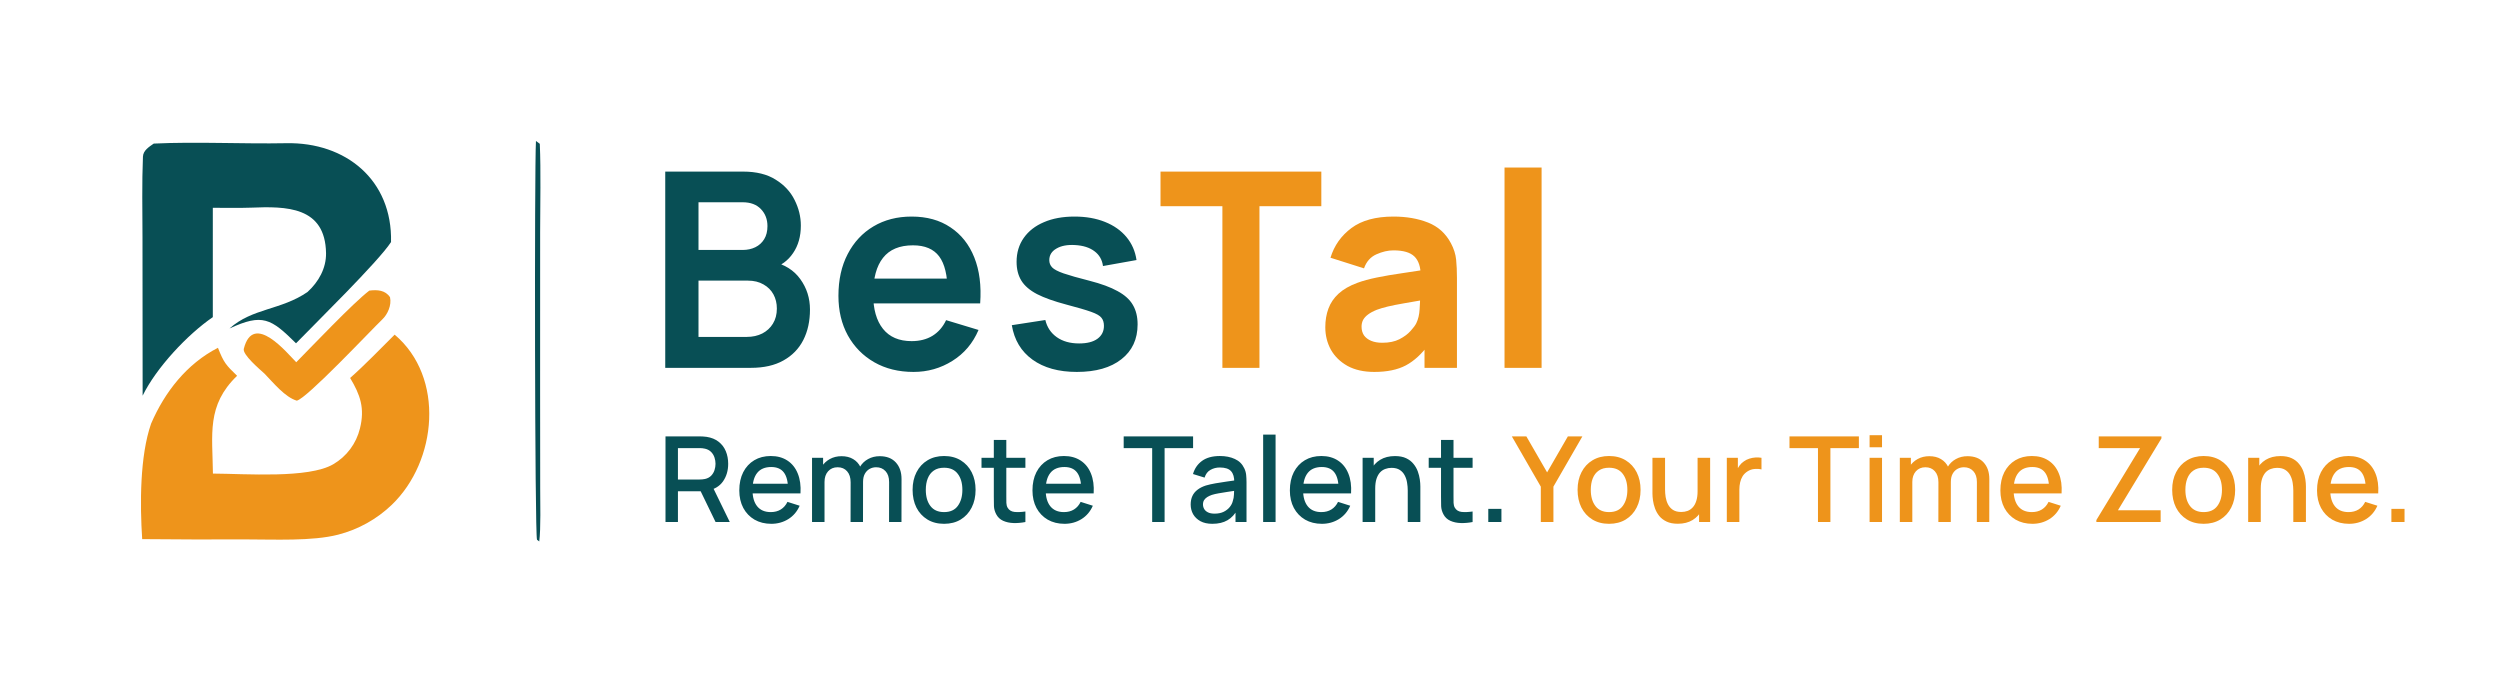
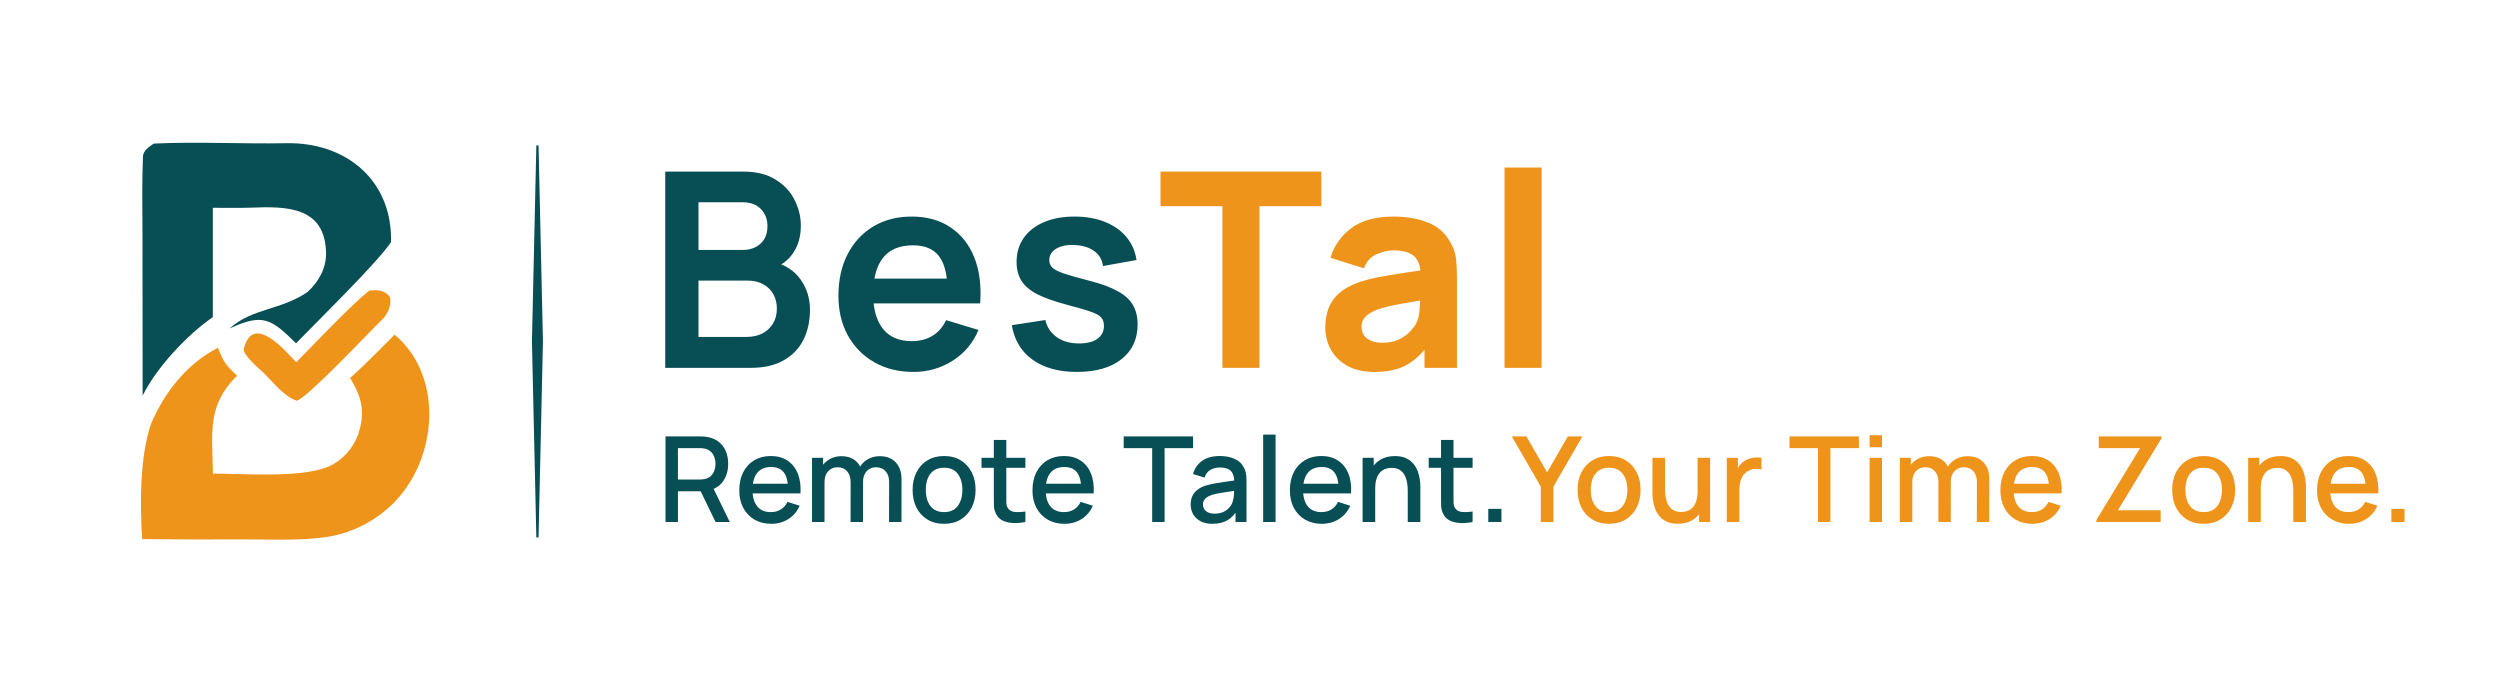
<svg xmlns="http://www.w3.org/2000/svg" width="1135" height="310" viewBox="0 0 1135 310" fill="none">
  <path d="M179.169 151.929C202.085 171.291 198.467 209.375 177.885 229.171C171.077 235.701 162.699 240.369 153.569 242.723C141.877 245.777 124.214 244.882 111.582 244.889C95.906 244.96 80.228 244.921 64.55 244.759C63.523 228.912 63.466 207.074 68.595 192.342C74.79 177.968 84.803 165.152 98.949 157.9C101.581 164.586 102.53 165.695 107.642 170.609C93.674 184.081 96.478 197.172 96.67 215.004C111.424 215.075 140.101 217.344 151.306 210.763C157.388 207.223 161.765 201.355 163.419 194.507C165.708 185.326 163.555 179.244 158.957 171.602C165.759 165.595 172.659 158.381 179.169 151.929Z" fill="#EE941B" />
  <path d="M69.799 65.187C89.484 64.255 110.189 65.4 129.985 65.015C157.012 64.49 178.183 81.728 177.528 109.899C171.803 118.76 143.077 146.886 134.394 155.855C123.027 144.615 119.221 142.165 104.191 149.138C114.578 139.85 127.521 140.846 139.569 132.597C144.685 127.977 148.115 121.746 148.024 114.957C147.687 93.678 129.972 93.628 113.871 94.279C108.66 94.489 101.938 94.321 96.618 94.343L96.617 143.982C85.105 151.863 70.965 166.934 64.756 179.638L64.691 107.651C64.66 95.738 64.405 83.008 64.898 71.102C65.013 68.299 67.671 66.672 69.799 65.187Z" fill="#084F55" />
  <path d="M167.659 131.941C171.258 131.475 174.928 131.69 177.068 134.94C177.872 138.545 175.966 142.724 173.586 144.991C168.528 149.821 139.245 181.009 134.738 181.901C129.447 180.361 124.143 173.825 120.135 169.681C117.866 167.618 110.024 160.992 110.687 158.363C115.013 141.204 130.634 160.639 134.498 164.458C141.806 157.064 160.241 137.615 167.659 131.941Z" fill="#EE941B" />
-   <path d="M243.325 64L245.069 65.292C245.607 77.621 245.231 92.771 245.225 105.326L245.212 177.58L245.25 221.599C245.257 227.707 245.575 240.163 244.816 245.817L243.804 245.046C242.78 242.484 242.611 76.859 243.325 64Z" fill="#084F55" />
+   <path d="M243.5 66 L244.5 66 L246.5 155 L244.5 244 L243.5 244 L241.5 155 Z" fill="#084F55" />
  <path d="M302.02 167V77.904H337.349C343.372 77.904 348.301 79.121 352.137 81.555C356.014 83.947 358.881 87.02 360.737 90.774C362.634 94.527 363.583 98.405 363.583 102.406C363.583 107.314 362.408 111.48 360.056 114.904C357.746 118.327 354.591 120.637 350.59 121.833V118.74C356.2 120.019 360.448 122.679 363.336 126.721C366.264 130.764 367.728 135.363 367.728 140.519C367.728 145.799 366.718 150.418 364.697 154.378C362.676 158.338 359.665 161.432 355.663 163.659C351.704 165.886 346.795 167 340.938 167H302.02ZM317.117 152.955H339.082C341.68 152.955 344.011 152.439 346.073 151.408C348.136 150.336 349.744 148.851 350.899 146.953C352.096 145.015 352.694 142.726 352.694 140.086C352.694 137.693 352.178 135.548 351.147 133.651C350.116 131.754 348.61 130.248 346.63 129.134C344.65 127.979 342.278 127.402 339.515 127.402H317.117V152.955ZM317.117 113.481H337.164C339.309 113.481 341.227 113.068 342.918 112.243C344.609 111.418 345.95 110.202 346.94 108.593C347.929 106.984 348.424 105.004 348.424 102.653C348.424 99.56 347.434 96.982 345.455 94.919C343.475 92.857 340.711 91.826 337.164 91.826H317.117V113.481ZM414.74 168.856C407.975 168.856 402.035 167.392 396.921 164.463C391.806 161.535 387.805 157.472 384.917 152.274C382.071 147.077 380.648 141.096 380.648 134.332C380.648 127.031 382.051 120.699 384.855 115.337C387.66 109.933 391.558 105.747 396.549 102.777C401.54 99.807 407.315 98.322 413.873 98.322C420.803 98.322 426.681 99.951 431.507 103.21C436.374 106.427 439.983 110.985 442.335 116.884C444.686 122.782 445.572 129.732 444.995 137.735H430.208V132.29C430.166 125.03 428.888 119.73 426.372 116.389C423.855 113.048 419.896 111.377 414.492 111.377C408.387 111.377 403.85 113.275 400.88 117.069C397.91 120.823 396.426 126.329 396.426 133.589C396.426 140.354 397.91 145.592 400.88 149.305C403.85 153.017 408.181 154.873 413.873 154.873C417.544 154.873 420.7 154.069 423.34 152.46C426.021 150.81 428.083 148.438 429.527 145.345L444.253 149.8C441.695 155.822 437.735 160.503 432.373 163.845C427.052 167.186 421.174 168.856 414.74 168.856ZM391.723 137.735V126.474H437.694V137.735H391.723ZM488.876 168.856C480.626 168.856 473.923 167 468.767 163.288C463.611 159.575 460.477 154.357 459.363 147.634L474.583 145.283C475.367 148.583 477.1 151.181 479.781 153.079C482.462 154.976 485.844 155.925 489.928 155.925C493.516 155.925 496.28 155.224 498.218 153.821C500.198 152.378 501.188 150.418 501.188 147.943C501.188 146.417 500.817 145.2 500.075 144.293C499.373 143.344 497.806 142.437 495.372 141.571C492.939 140.704 489.206 139.611 484.174 138.291C478.564 136.806 474.109 135.218 470.809 133.527C467.509 131.795 465.138 129.753 463.694 127.402C462.25 125.051 461.528 122.205 461.528 118.864C461.528 114.698 462.621 111.068 464.808 107.974C466.994 104.881 470.046 102.509 473.965 100.859C477.883 99.168 482.503 98.322 487.824 98.322C493.021 98.322 497.62 99.126 501.621 100.735C505.664 102.344 508.922 104.633 511.397 107.603C513.872 110.573 515.398 114.058 515.976 118.059L500.755 120.782C500.384 117.936 499.085 115.688 496.857 114.038C494.671 112.388 491.743 111.46 488.071 111.253C484.565 111.047 481.74 111.583 479.595 112.862C477.45 114.099 476.378 115.853 476.378 118.121C476.378 119.4 476.811 120.493 477.677 121.4C478.543 122.308 480.276 123.215 482.874 124.123C485.514 125.03 489.433 126.144 494.63 127.464C499.951 128.825 504.199 130.392 507.376 132.166C510.593 133.898 512.903 135.982 514.305 138.415C515.749 140.849 516.471 143.798 516.471 147.263C516.471 153.986 514.016 159.266 509.108 163.102C504.241 166.938 497.497 168.856 488.876 168.856Z" fill="#084F55" />
  <path d="M554.963 167V93.62H526.873V77.904H599.882V93.62H571.792V167H554.963ZM623.961 168.856C619.176 168.856 615.113 167.949 611.772 166.134C608.472 164.278 605.956 161.823 604.224 158.771C602.532 155.677 601.687 152.274 601.687 148.562C601.687 145.469 602.161 142.643 603.11 140.086C604.059 137.528 605.585 135.28 607.688 133.342C609.833 131.362 612.7 129.712 616.289 128.392C618.763 127.484 621.713 126.68 625.136 125.979C628.56 125.278 632.437 124.618 636.768 123.999C641.099 123.339 645.863 122.617 651.061 121.833L644.997 125.175C644.997 121.215 644.048 118.307 642.151 116.451C640.254 114.594 637.078 113.666 632.623 113.666C630.148 113.666 627.57 114.264 624.889 115.461C622.208 116.657 620.331 118.781 619.258 121.833L604.038 117.007C605.729 111.48 608.905 106.984 613.566 103.519C618.227 100.055 624.579 98.322 632.623 98.322C638.521 98.322 643.76 99.23 648.338 101.044C652.917 102.859 656.382 105.994 658.733 110.449C660.053 112.924 660.836 115.399 661.084 117.874C661.331 120.349 661.455 123.112 661.455 126.165V167H646.73V153.264L648.833 156.111C645.575 160.607 642.048 163.865 638.253 165.886C634.5 167.866 629.735 168.856 623.961 168.856ZM627.549 155.616C630.643 155.616 633.242 155.079 635.345 154.007C637.49 152.893 639.181 151.635 640.419 150.233C641.697 148.83 642.564 147.655 643.017 146.706C643.883 144.891 644.378 142.787 644.502 140.395C644.667 137.961 644.75 135.94 644.75 134.332L649.699 135.569C644.708 136.394 640.666 137.095 637.573 137.673C634.479 138.209 631.983 138.704 630.086 139.158C628.189 139.611 626.518 140.106 625.074 140.643C623.425 141.303 622.084 142.024 621.053 142.808C620.063 143.551 619.32 144.375 618.825 145.283C618.372 146.19 618.145 147.201 618.145 148.315C618.145 149.841 618.516 151.161 619.258 152.274C620.042 153.347 621.135 154.172 622.538 154.749C623.94 155.327 625.611 155.616 627.549 155.616ZM683.055 167V76.048H699.884V167H683.055Z" fill="#EE941B" />
  <path d="M302.138 237V198.12H317.852C318.23 198.12 318.698 198.138 319.256 198.174C319.814 198.192 320.345 198.246 320.849 198.336C323.009 198.678 324.809 199.416 326.249 200.55C327.707 201.684 328.796 203.115 329.516 204.843C330.236 206.571 330.596 208.479 330.596 210.567C330.596 213.663 329.804 216.336 328.22 218.586C326.636 220.818 324.26 222.213 321.092 222.771L318.797 223.041H307.781V237H302.138ZM324.872 237L317.204 221.178L322.901 219.72L331.325 237H324.872ZM307.781 217.695H317.636C317.996 217.695 318.392 217.677 318.824 217.641C319.274 217.605 319.697 217.542 320.093 217.452C321.245 217.182 322.172 216.687 322.874 215.967C323.576 215.229 324.08 214.383 324.386 213.429C324.692 212.475 324.845 211.521 324.845 210.567C324.845 209.613 324.692 208.668 324.386 207.732C324.08 206.778 323.576 205.941 322.874 205.221C322.172 204.483 321.245 203.979 320.093 203.709C319.697 203.601 319.274 203.529 318.824 203.493C318.392 203.457 317.996 203.439 317.636 203.439H307.781V217.695ZM350.192 237.81C347.294 237.81 344.747 237.18 342.551 235.92C340.373 234.642 338.672 232.869 337.448 230.601C336.242 228.315 335.639 225.669 335.639 222.663C335.639 219.477 336.233 216.714 337.421 214.374C338.627 212.034 340.301 210.225 342.443 208.947C344.585 207.669 347.078 207.03 349.922 207.03C352.892 207.03 355.421 207.723 357.509 209.109C359.597 210.477 361.154 212.43 362.18 214.968C363.224 217.506 363.638 220.521 363.422 224.013H357.779V221.961C357.743 218.577 357.095 216.075 355.835 214.455C354.593 212.835 352.694 212.025 350.138 212.025C347.312 212.025 345.188 212.916 343.766 214.698C342.344 216.48 341.633 219.054 341.633 222.42C341.633 225.624 342.344 228.108 343.766 229.872C345.188 231.618 347.24 232.491 349.922 232.491C351.686 232.491 353.207 232.095 354.485 231.303C355.781 230.493 356.789 229.341 357.509 227.847L363.044 229.602C361.91 232.212 360.191 234.237 357.887 235.677C355.583 237.099 353.018 237.81 350.192 237.81ZM339.797 224.013V219.612H360.614V224.013H339.797ZM403.627 237L403.654 218.829C403.654 216.723 403.114 215.085 402.034 213.915C400.954 212.727 399.532 212.133 397.768 212.133C396.688 212.133 395.698 212.385 394.798 212.889C393.916 213.375 393.196 214.113 392.638 215.103C392.098 216.075 391.828 217.299 391.828 218.775L389.101 217.398C389.065 215.346 389.497 213.546 390.397 211.998C391.315 210.45 392.557 209.253 394.123 208.407C395.689 207.543 397.444 207.111 399.388 207.111C402.538 207.111 404.977 208.056 406.705 209.946C408.433 211.836 409.297 214.347 409.297 217.479L409.27 237H403.627ZM368.662 237V207.84H373.684V216.264H374.332V237H368.662ZM386.158 237L386.185 218.937C386.185 216.813 385.645 215.148 384.565 213.942C383.503 212.736 382.072 212.133 380.272 212.133C378.49 212.133 377.05 212.745 375.952 213.969C374.872 215.193 374.332 216.795 374.332 218.775L371.632 217.047C371.632 215.139 372.091 213.438 373.009 211.944C373.927 210.45 375.169 209.271 376.735 208.407C378.301 207.543 380.074 207.111 382.054 207.111C384.124 207.111 385.888 207.552 387.346 208.434C388.804 209.298 389.911 210.513 390.667 212.079C391.441 213.645 391.828 215.463 391.828 217.533L391.801 237H386.158ZM428.602 237.81C425.686 237.81 423.157 237.153 421.015 235.839C418.873 234.525 417.217 232.716 416.047 230.412C414.895 228.09 414.319 225.417 414.319 222.393C414.319 219.351 414.913 216.678 416.101 214.374C417.289 212.052 418.954 210.252 421.096 208.974C423.238 207.678 425.74 207.03 428.602 207.03C431.518 207.03 434.047 207.687 436.189 209.001C438.331 210.315 439.987 212.124 441.157 214.428C442.327 216.732 442.912 219.387 442.912 222.393C442.912 225.435 442.318 228.117 441.13 230.439C439.96 232.743 438.304 234.552 436.162 235.866C434.02 237.162 431.5 237.81 428.602 237.81ZM428.602 232.491C431.392 232.491 433.471 231.555 434.839 229.683C436.225 227.793 436.918 225.363 436.918 222.393C436.918 219.351 436.216 216.921 434.812 215.103C433.426 213.267 431.356 212.349 428.602 212.349C426.712 212.349 425.155 212.781 423.931 213.645C422.707 214.491 421.798 215.67 421.204 217.182C420.61 218.676 420.313 220.413 420.313 222.393C420.313 225.453 421.015 227.901 422.419 229.737C423.823 231.573 425.884 232.491 428.602 232.491ZM465.531 237C463.695 237.36 461.895 237.513 460.131 237.459C458.367 237.405 456.792 237.063 455.406 236.433C454.02 235.803 452.976 234.813 452.274 233.463C451.644 232.257 451.302 231.033 451.248 229.791C451.212 228.531 451.194 227.109 451.194 225.525V199.74H456.864V225.255C456.864 226.425 456.873 227.442 456.891 228.306C456.927 229.17 457.116 229.899 457.458 230.493C458.106 231.609 459.132 232.248 460.536 232.41C461.958 232.554 463.623 232.491 465.531 232.221V237ZM445.605 212.376V207.84H465.531V212.376H445.605ZM483.294 237.81C480.396 237.81 477.849 237.18 475.653 235.92C473.475 234.642 471.774 232.869 470.55 230.601C469.344 228.315 468.741 225.669 468.741 222.663C468.741 219.477 469.335 216.714 470.523 214.374C471.729 212.034 473.403 210.225 475.545 208.947C477.687 207.669 480.18 207.03 483.024 207.03C485.994 207.03 488.523 207.723 490.611 209.109C492.699 210.477 494.256 212.43 495.282 214.968C496.326 217.506 496.74 220.521 496.524 224.013H490.881V221.961C490.845 218.577 490.197 216.075 488.937 214.455C487.695 212.835 485.796 212.025 483.24 212.025C480.414 212.025 478.29 212.916 476.868 214.698C475.446 216.48 474.735 219.054 474.735 222.42C474.735 225.624 475.446 228.108 476.868 229.872C478.29 231.618 480.342 232.491 483.024 232.491C484.788 232.491 486.309 232.095 487.587 231.303C488.883 230.493 489.891 229.341 490.611 227.847L496.146 229.602C495.012 232.212 493.293 234.237 490.989 235.677C488.685 237.099 486.12 237.81 483.294 237.81ZM472.899 224.013V219.612H493.716V224.013H472.899ZM523.085 237V203.439H510.152V198.12H541.661V203.439H528.728V237H523.085ZM550.42 237.81C548.26 237.81 546.451 237.414 544.993 236.622C543.535 235.812 542.428 234.75 541.672 233.436C540.934 232.104 540.565 230.646 540.565 229.062C540.565 227.586 540.826 226.29 541.348 225.174C541.87 224.058 542.644 223.113 543.67 222.339C544.696 221.547 545.956 220.908 547.45 220.422C548.746 220.044 550.213 219.711 551.851 219.423C553.489 219.135 555.208 218.865 557.008 218.613C558.826 218.361 560.626 218.109 562.408 217.857L560.356 218.991C560.392 216.705 559.906 215.013 558.898 213.915C557.908 212.799 556.198 212.241 553.768 212.241C552.238 212.241 550.834 212.601 549.556 213.321C548.278 214.023 547.387 215.193 546.883 216.831L541.618 215.211C542.338 212.709 543.706 210.72 545.722 209.244C547.756 207.768 550.456 207.03 553.822 207.03C556.432 207.03 558.7 207.48 560.626 208.38C562.57 209.262 563.992 210.666 564.892 212.592C565.36 213.546 565.648 214.554 565.756 215.616C565.864 216.678 565.918 217.821 565.918 219.045V237H560.923V230.331L561.895 231.195C560.689 233.427 559.15 235.092 557.278 236.19C555.424 237.27 553.138 237.81 550.42 237.81ZM551.419 233.193C553.021 233.193 554.398 232.914 555.55 232.356C556.702 231.78 557.629 231.051 558.331 230.169C559.033 229.287 559.492 228.369 559.708 227.415C560.014 226.551 560.185 225.579 560.221 224.499C560.275 223.419 560.302 222.555 560.302 221.907L562.138 222.582C560.356 222.852 558.736 223.095 557.278 223.311C555.82 223.527 554.497 223.743 553.309 223.959C552.139 224.157 551.095 224.4 550.177 224.688C549.403 224.958 548.71 225.282 548.098 225.66C547.504 226.038 547.027 226.497 546.667 227.037C546.325 227.577 546.154 228.234 546.154 229.008C546.154 229.764 546.343 230.466 546.721 231.114C547.099 231.744 547.675 232.248 548.449 232.626C549.223 233.004 550.213 233.193 551.419 233.193ZM573.469 237V197.31H579.112V237H573.469ZM600.153 237.81C597.255 237.81 594.708 237.18 592.512 235.92C590.334 234.642 588.633 232.869 587.409 230.601C586.203 228.315 585.6 225.669 585.6 222.663C585.6 219.477 586.194 216.714 587.382 214.374C588.588 212.034 590.262 210.225 592.404 208.947C594.546 207.669 597.039 207.03 599.883 207.03C602.853 207.03 605.382 207.723 607.47 209.109C609.558 210.477 611.115 212.43 612.141 214.968C613.185 217.506 613.599 220.521 613.383 224.013H607.74V221.961C607.704 218.577 607.056 216.075 605.796 214.455C604.554 212.835 602.655 212.025 600.099 212.025C597.273 212.025 595.149 212.916 593.727 214.698C592.305 216.48 591.594 219.054 591.594 222.42C591.594 225.624 592.305 228.108 593.727 229.872C595.149 231.618 597.201 232.491 599.883 232.491C601.647 232.491 603.168 232.095 604.446 231.303C605.742 230.493 606.75 229.341 607.47 227.847L613.005 229.602C611.871 232.212 610.152 234.237 607.848 235.677C605.544 237.099 602.979 237.81 600.153 237.81ZM589.758 224.013V219.612H610.575V224.013H589.758ZM639.116 237V222.663C639.116 221.529 639.017 220.368 638.819 219.18C638.639 217.974 638.279 216.858 637.739 215.832C637.217 214.806 636.47 213.978 635.498 213.348C634.544 212.718 633.293 212.403 631.745 212.403C630.737 212.403 629.783 212.574 628.883 212.916C627.983 213.24 627.191 213.771 626.507 214.509C625.841 215.247 625.31 216.219 624.914 217.425C624.536 218.631 624.347 220.098 624.347 221.826L620.837 220.503C620.837 217.857 621.332 215.526 622.322 213.51C623.312 211.476 624.734 209.892 626.588 208.758C628.442 207.624 630.683 207.057 633.311 207.057C635.327 207.057 637.019 207.381 638.387 208.029C639.755 208.677 640.862 209.532 641.708 210.594C642.572 211.638 643.229 212.781 643.679 214.023C644.129 215.265 644.435 216.48 644.597 217.668C644.759 218.856 644.84 219.9 644.84 220.8V237H639.116ZM618.623 237V207.84H623.672V216.264H624.347V237H618.623ZM668.559 237C666.723 237.36 664.923 237.513 663.159 237.459C661.395 237.405 659.82 237.063 658.434 236.433C657.048 235.803 656.004 234.813 655.302 233.463C654.672 232.257 654.33 231.033 654.276 229.791C654.24 228.531 654.222 227.109 654.222 225.525V199.74H659.892V225.255C659.892 226.425 659.901 227.442 659.919 228.306C659.955 229.17 660.144 229.899 660.486 230.493C661.134 231.609 662.16 232.248 663.564 232.41C664.986 232.554 666.651 232.491 668.559 232.221V237ZM648.633 212.376V207.84H668.559V212.376H648.633ZM675.679 237V231.033H681.646V237H675.679Z" fill="#084F55" />
  <path d="M699.527 237V220.935L686.378 198.12H692.966L702.389 214.455L711.812 198.12H718.4L705.251 220.935V237H699.527ZM730.506 237.81C727.59 237.81 725.061 237.153 722.919 235.839C720.777 234.525 719.121 232.716 717.951 230.412C716.799 228.09 716.223 225.417 716.223 222.393C716.223 219.351 716.817 216.678 718.005 214.374C719.193 212.052 720.858 210.252 723 208.974C725.142 207.678 727.644 207.03 730.506 207.03C733.422 207.03 735.951 207.687 738.093 209.001C740.235 210.315 741.891 212.124 743.061 214.428C744.231 216.732 744.816 219.387 744.816 222.393C744.816 225.435 744.222 228.117 743.034 230.439C741.864 232.743 740.208 234.552 738.066 235.866C735.924 237.162 733.404 237.81 730.506 237.81ZM730.506 232.491C733.296 232.491 735.375 231.555 736.743 229.683C738.129 227.793 738.822 225.363 738.822 222.393C738.822 219.351 738.12 216.921 736.716 215.103C735.33 213.267 733.26 212.349 730.506 212.349C728.616 212.349 727.059 212.781 725.835 213.645C724.611 214.491 723.702 215.67 723.108 217.182C722.514 218.676 722.217 220.413 722.217 222.393C722.217 225.453 722.919 227.901 724.323 229.737C725.727 231.573 727.788 232.491 730.506 232.491ZM761.739 237.783C759.723 237.783 758.031 237.459 756.663 236.811C755.295 236.163 754.179 235.317 753.315 234.273C752.469 233.211 751.821 232.059 751.371 230.817C750.921 229.575 750.615 228.36 750.453 227.172C750.291 225.984 750.21 224.94 750.21 224.04V207.84H755.934V222.177C755.934 223.311 756.024 224.481 756.204 225.687C756.402 226.875 756.762 227.982 757.284 229.008C757.824 230.034 758.571 230.862 759.525 231.492C760.497 232.122 761.757 232.437 763.305 232.437C764.313 232.437 765.267 232.275 766.167 231.951C767.067 231.609 767.85 231.069 768.516 230.331C769.2 229.593 769.731 228.621 770.109 227.415C770.505 226.209 770.703 224.742 770.703 223.014L774.213 224.337C774.213 226.983 773.718 229.323 772.728 231.357C771.738 233.373 770.316 234.948 768.462 236.082C766.608 237.216 764.367 237.783 761.739 237.783ZM771.378 237V228.576H770.703V207.84H776.4V237H771.378ZM783.972 237V207.84H788.994V214.914L788.292 213.996C788.652 213.06 789.12 212.205 789.696 211.431C790.272 210.639 790.938 209.991 791.694 209.487C792.432 208.947 793.251 208.533 794.151 208.245C795.069 207.939 796.005 207.759 796.959 207.705C797.913 207.633 798.831 207.678 799.713 207.84V213.132C798.759 212.88 797.697 212.808 796.527 212.916C795.375 213.024 794.313 213.393 793.341 214.023C792.423 214.617 791.694 215.337 791.154 216.183C790.632 217.029 790.254 217.974 790.02 219.018C789.786 220.044 789.669 221.133 789.669 222.285V237H783.972ZM825.359 237V203.439H812.426V198.12H843.935V203.439H831.002V237H825.359ZM848.796 203.061V197.58H854.439V203.061H848.796ZM848.796 237V207.84H854.439V237H848.796ZM897.485 237L897.512 218.829C897.512 216.723 896.972 215.085 895.892 213.915C894.812 212.727 893.39 212.133 891.626 212.133C890.546 212.133 889.556 212.385 888.656 212.889C887.774 213.375 887.054 214.113 886.496 215.103C885.956 216.075 885.686 217.299 885.686 218.775L882.959 217.398C882.923 215.346 883.355 213.546 884.255 211.998C885.173 210.45 886.415 209.253 887.981 208.407C889.547 207.543 891.302 207.111 893.246 207.111C896.396 207.111 898.835 208.056 900.563 209.946C902.291 211.836 903.155 214.347 903.155 217.479L903.128 237H897.485ZM862.52 237V207.84H867.542V216.264H868.19V237H862.52ZM880.016 237L880.043 218.937C880.043 216.813 879.503 215.148 878.423 213.942C877.361 212.736 875.93 212.133 874.13 212.133C872.348 212.133 870.908 212.745 869.81 213.969C868.73 215.193 868.19 216.795 868.19 218.775L865.49 217.047C865.49 215.139 865.949 213.438 866.867 211.944C867.785 210.45 869.027 209.271 870.593 208.407C872.159 207.543 873.932 207.111 875.912 207.111C877.982 207.111 879.746 207.552 881.204 208.434C882.662 209.298 883.769 210.513 884.525 212.079C885.299 213.645 885.686 215.463 885.686 217.533L885.659 237H880.016ZM922.73 237.81C919.832 237.81 917.285 237.18 915.089 235.92C912.911 234.642 911.21 232.869 909.986 230.601C908.78 228.315 908.177 225.669 908.177 222.663C908.177 219.477 908.771 216.714 909.959 214.374C911.165 212.034 912.839 210.225 914.981 208.947C917.123 207.669 919.616 207.03 922.46 207.03C925.43 207.03 927.959 207.723 930.047 209.109C932.135 210.477 933.692 212.43 934.718 214.968C935.762 217.506 936.176 220.521 935.96 224.013H930.317V221.961C930.281 218.577 929.633 216.075 928.373 214.455C927.131 212.835 925.232 212.025 922.676 212.025C919.85 212.025 917.726 212.916 916.304 214.698C914.882 216.48 914.171 219.054 914.171 222.42C914.171 225.624 914.882 228.108 916.304 229.872C917.726 231.618 919.778 232.491 922.46 232.491C924.224 232.491 925.745 232.095 927.023 231.303C928.319 230.493 929.327 229.341 930.047 227.847L935.582 229.602C934.448 232.212 932.729 234.237 930.425 235.677C928.121 237.099 925.556 237.81 922.73 237.81ZM912.335 224.013V219.612H933.152V224.013H912.335ZM951.748 237V236.109L971.593 203.439H952.828V198.12H981.286V199.038L961.549 231.654H980.935V237H951.748ZM1000.45 237.81C997.538 237.81 995.009 237.153 992.867 235.839C990.725 234.525 989.069 232.716 987.899 230.412C986.747 228.09 986.171 225.417 986.171 222.393C986.171 219.351 986.765 216.678 987.953 214.374C989.141 212.052 990.806 210.252 992.948 208.974C995.09 207.678 997.592 207.03 1000.45 207.03C1003.37 207.03 1005.9 207.687 1008.04 209.001C1010.18 210.315 1011.84 212.124 1013.01 214.428C1014.18 216.732 1014.76 219.387 1014.76 222.393C1014.76 225.435 1014.17 228.117 1012.98 230.439C1011.81 232.743 1010.16 234.552 1008.01 235.866C1005.87 237.162 1003.35 237.81 1000.45 237.81ZM1000.45 232.491C1003.24 232.491 1005.32 231.555 1006.69 229.683C1008.08 227.793 1008.77 225.363 1008.77 222.393C1008.77 219.351 1008.07 216.921 1006.66 215.103C1005.28 213.267 1003.21 212.349 1000.45 212.349C998.564 212.349 997.007 212.781 995.783 213.645C994.559 214.491 993.65 215.67 993.056 217.182C992.462 218.676 992.165 220.413 992.165 222.393C992.165 225.453 992.867 227.901 994.271 229.737C995.675 231.573 997.736 232.491 1000.45 232.491ZM1041.16 237V222.663C1041.16 221.529 1041.06 220.368 1040.87 219.18C1040.69 217.974 1040.33 216.858 1039.79 215.832C1039.26 214.806 1038.52 213.978 1037.54 213.348C1036.59 212.718 1035.34 212.403 1033.79 212.403C1032.78 212.403 1031.83 212.574 1030.93 212.916C1030.03 213.24 1029.24 213.771 1028.55 214.509C1027.89 215.247 1027.36 216.219 1026.96 217.425C1026.58 218.631 1026.39 220.098 1026.39 221.826L1022.88 220.503C1022.88 217.857 1023.38 215.526 1024.37 213.51C1025.36 211.476 1026.78 209.892 1028.63 208.758C1030.49 207.624 1032.73 207.057 1035.36 207.057C1037.37 207.057 1039.07 207.381 1040.43 208.029C1041.8 208.677 1042.91 209.532 1043.75 210.594C1044.62 211.638 1045.28 212.781 1045.73 214.023C1046.18 215.265 1046.48 216.48 1046.64 217.668C1046.81 218.856 1046.89 219.9 1046.89 220.8V237H1041.16ZM1020.67 237V207.84H1025.72V216.264H1026.39V237H1020.67ZM1066.48 237.81C1063.59 237.81 1061.04 237.18 1058.84 235.92C1056.66 234.642 1054.96 232.869 1053.74 230.601C1052.53 228.315 1051.93 225.669 1051.93 222.663C1051.93 219.477 1052.52 216.714 1053.71 214.374C1054.92 212.034 1056.59 210.225 1058.73 208.947C1060.88 207.669 1063.37 207.03 1066.21 207.03C1069.18 207.03 1071.71 207.723 1073.8 209.109C1075.89 210.477 1077.45 212.43 1078.47 214.968C1079.52 217.506 1079.93 220.521 1079.71 224.013H1074.07V221.961C1074.03 218.577 1073.39 216.075 1072.13 214.455C1070.88 212.835 1068.99 212.025 1066.43 212.025C1063.6 212.025 1061.48 212.916 1060.06 214.698C1058.64 216.48 1057.92 219.054 1057.92 222.42C1057.92 225.624 1058.64 228.108 1060.06 229.872C1061.48 231.618 1063.53 232.491 1066.21 232.491C1067.98 232.491 1069.5 232.095 1070.78 231.303C1072.07 230.493 1073.08 229.341 1073.8 227.847L1079.34 229.602C1078.2 232.212 1076.48 234.237 1074.18 235.677C1071.87 237.099 1069.31 237.81 1066.48 237.81ZM1056.09 224.013V219.612H1076.91V224.013H1056.09ZM1085.69 237V231.033H1091.66V237H1085.69Z" fill="#EE941B" />
</svg>
